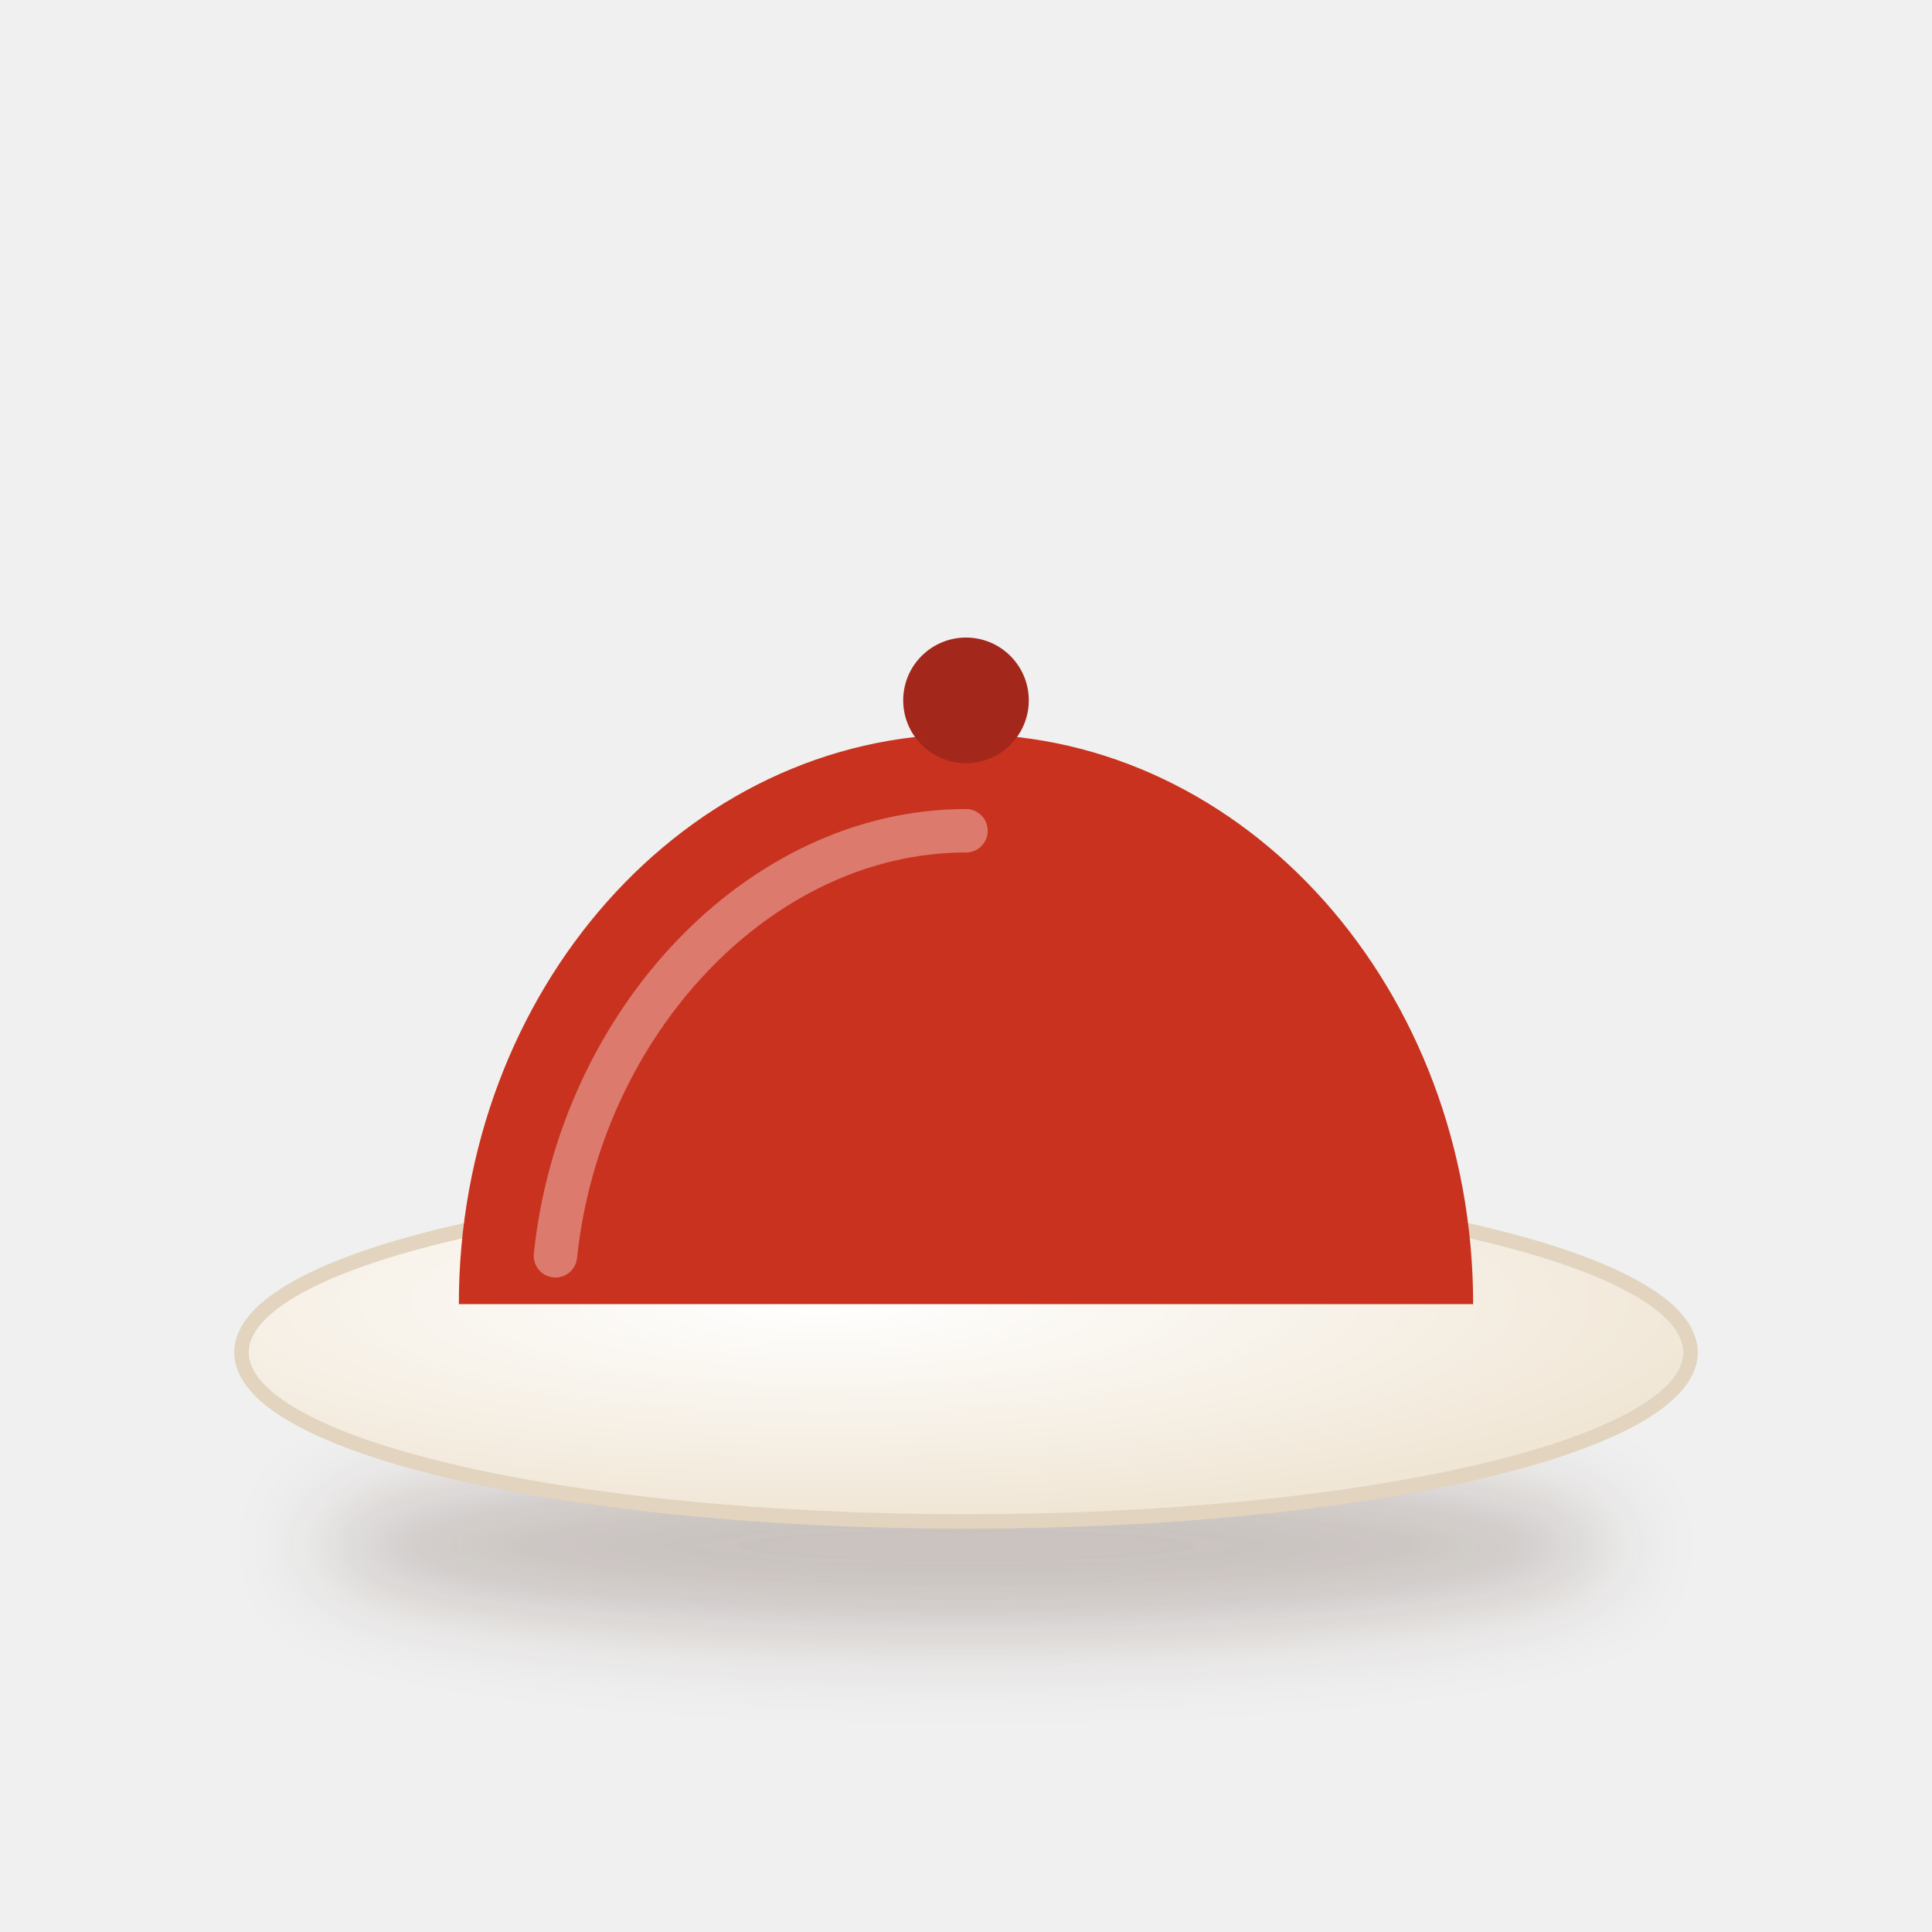
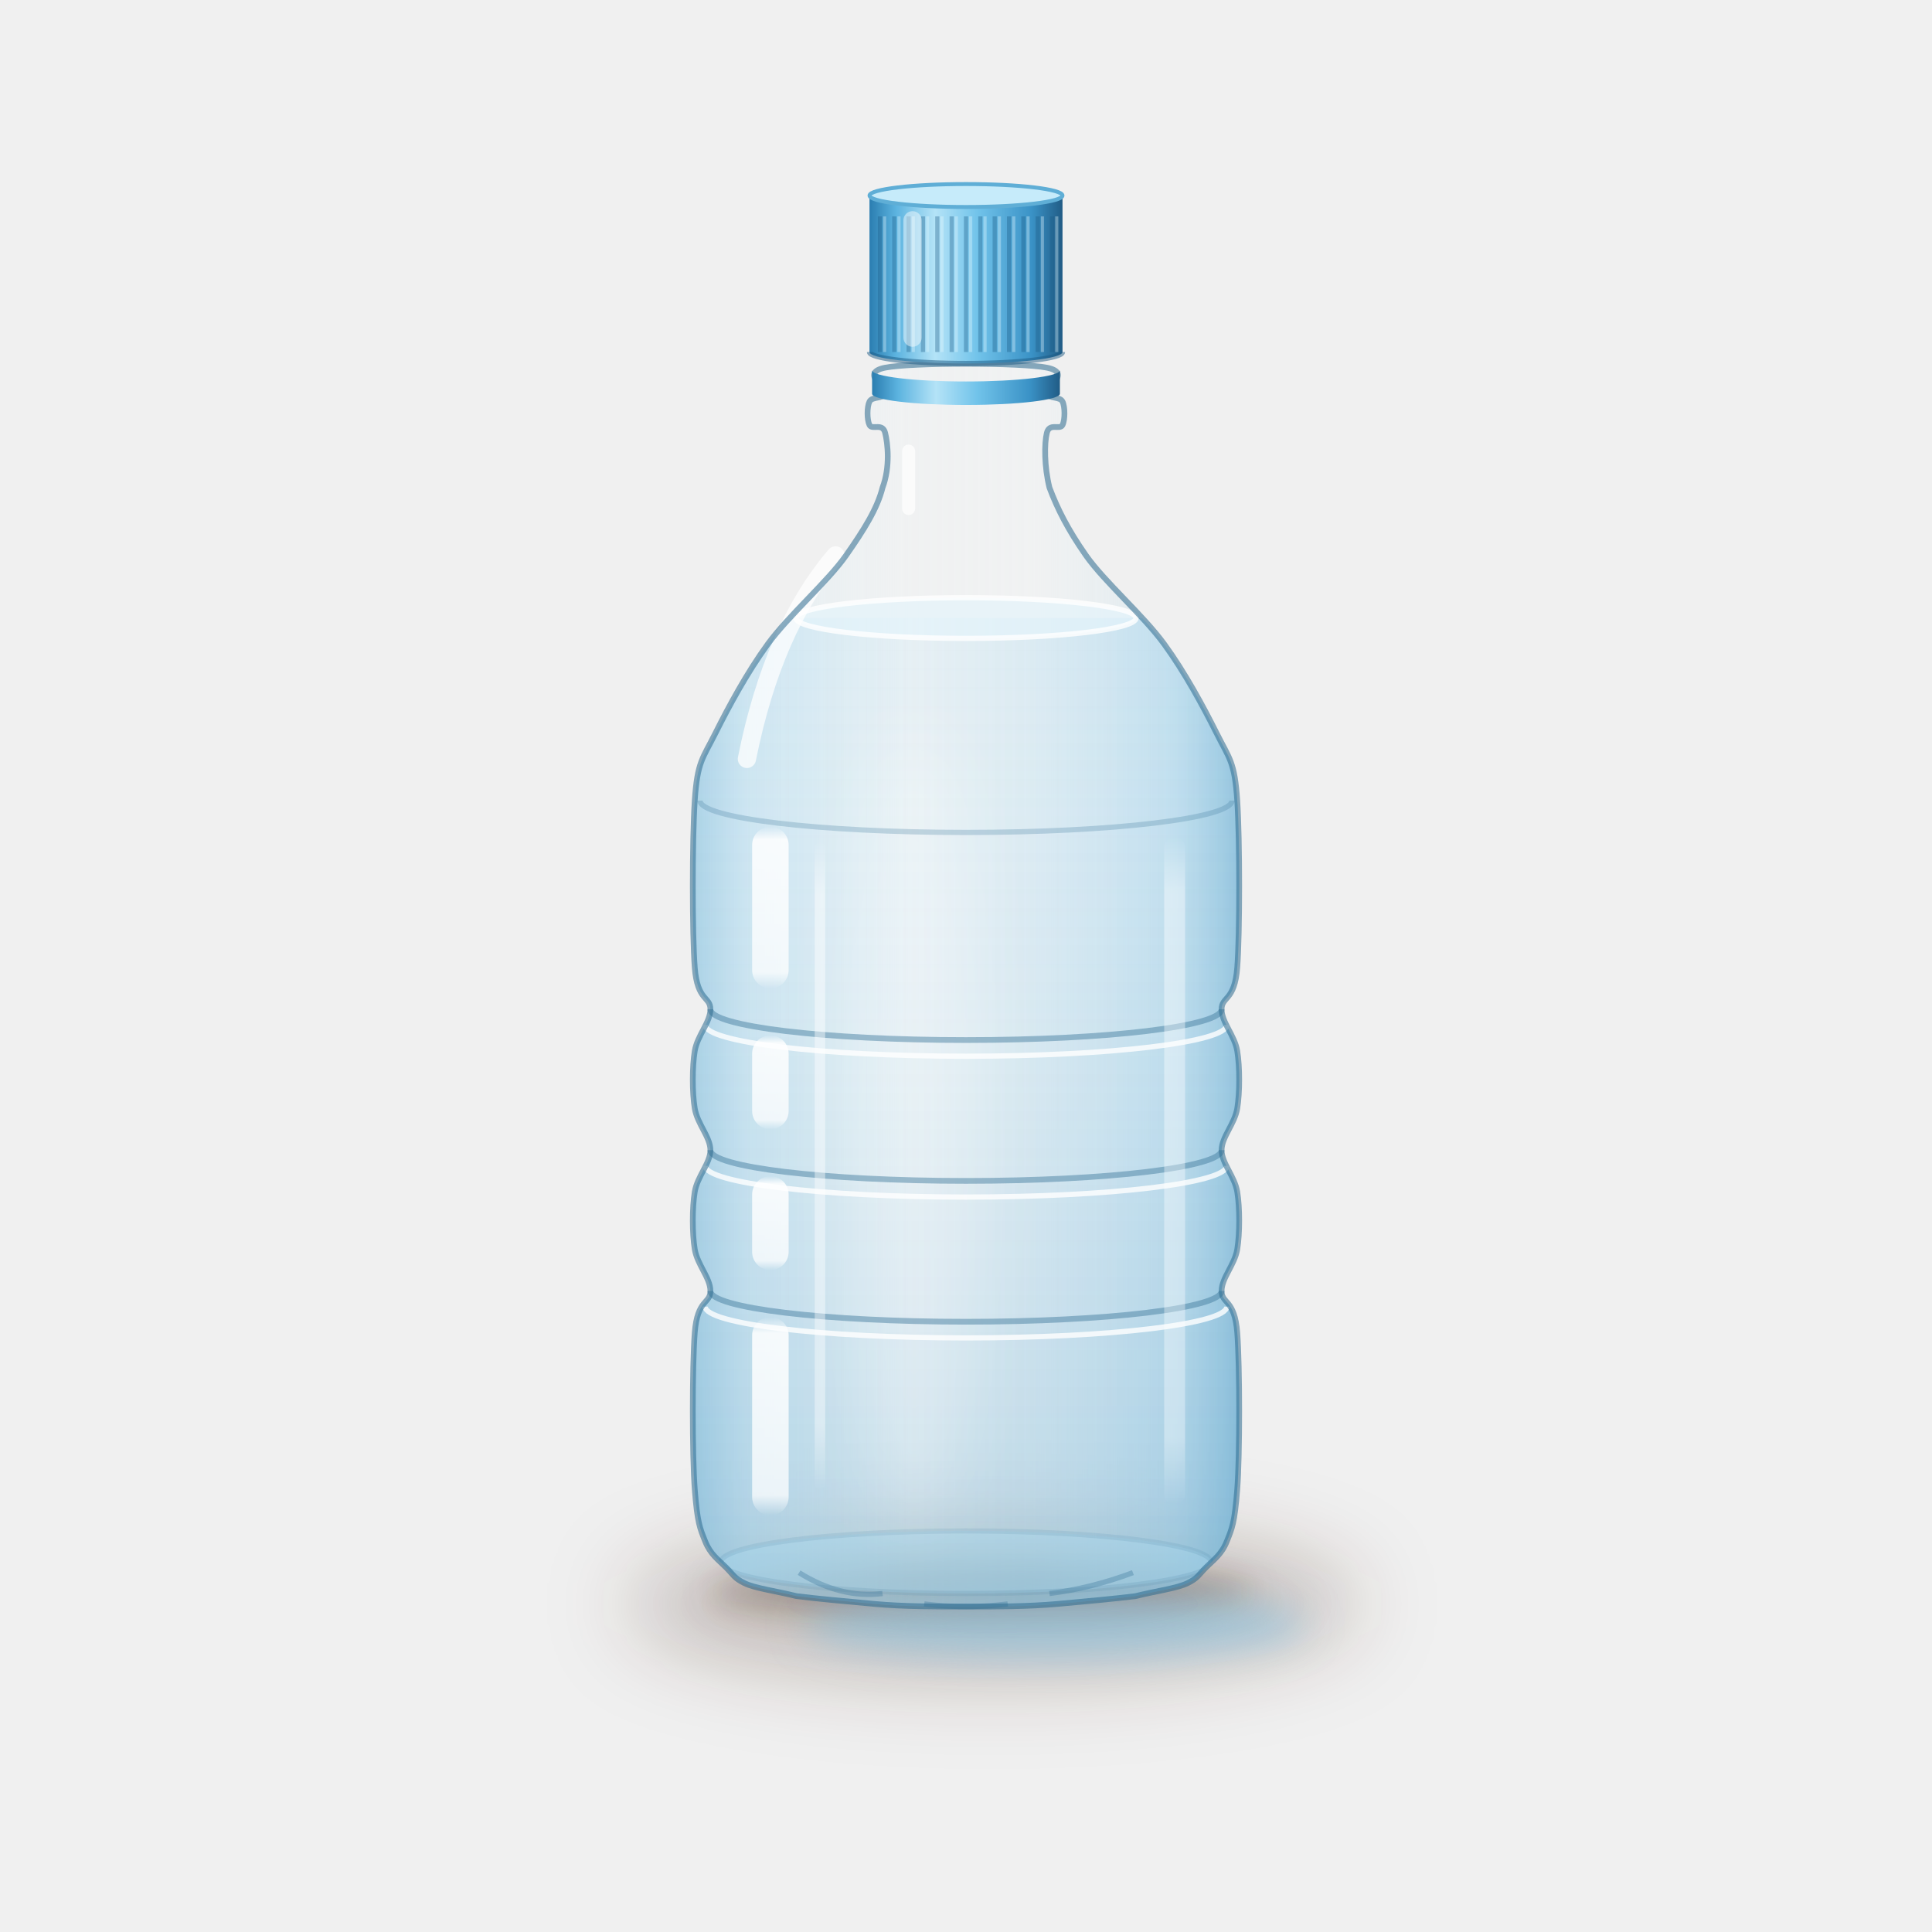
<svg xmlns="http://www.w3.org/2000/svg" viewBox="0 0 800 800" width="800" height="800">
  <defs>
-     <filter id="p-s" x="-30%" y="-80%" width="160%" height="260%">
-       <feGaussianBlur stdDeviation="18" />
+     <path id="eau-bot" d="M431 190C441 192 430 198 431 200C432 202 436 201 437 203C438 205 438 210 437 212C436 214 432 211 431 215C430 219 430 228 432 236C435 244 439 252 446 262C453 272 468 285 476 296C484 307 491 320 496 330C501 340 503 341 504 356C505 371 505 407 504 420C503 433 498 431 498 436C498 441 503 446 504 452C505 458 505 468 504 474C503 480 498 485 498 490C498 495 503 500 504 506C505 512 505 522 504 528C503 534 498 539 498 544C498 549 503 547 504 560C505 573 505 607 504 620C503 633 502 635 500 640C498 645 495 647 492 650C489 653 489 654 485 656C481 658 473 659 465 661C457 662 446 663 435 664C424 665 412 665 400 665C388 665 376 665 365 664C354 663 343 662 335 661C327 659 319 658 315 656C311 654 311 653 308 650C305 647 302 645 300 640C298 635 297 633 296 620C295 607 295 573 296 560C297 547 302 549 302 544C302 539 297 534 296 528C295 522 295 512 296 506C297 500 302 495 302 490C302 485 297 480 296 474C295 468 295 458 296 452C297 446 302 441 302 436C302 431 297 433 296 420C295 407 295 371 296 356C297 341 299 340 304 330C309 320 316 307 324 296C332 285 347 272 354 262C361 252 366 244 368 236C371 228 370 219 369 215C368 211 364 214 363 212C362 210 362 205 363 203C364 201 368 202 369 200C370 198 359 192 369 190C379 188 421 188 431 190Z" />
+     <filter id="eau-shadow" x="-30%" y="-80%" width="160%" height="260%">
+       <feGaussianBlur stdDeviation="16" />
    </filter>
-     <radialGradient id="p-g" cx="0.4" cy="0.35" r="0.7">
-       <stop offset="0" stop-color="#ffffff" />
-       <stop offset="1" stop-color="#EFE4D2" />
-     </radialGradient>
+     <filter id="eau-b6" x="-50%" y="-50%" width="200%" height="200%">
+       <feGaussianBlur stdDeviation="6" />
+     </filter>
+     <filter id="eau-b7" x="-50%" y="-50%" width="200%" height="200%">
+       <feGaussianBlur stdDeviation="7" />
+     </filter>
+     <linearGradient id="eau-pet" x1="0" y1="0" x2="1" y2="0">
+       <stop offset="0" stop-color="#9CC6DA" stop-opacity="0.75" />
+       <stop offset="0.1" stop-color="#D5EAF3" stop-opacity="0.5" />
+       <stop offset="0.4" stop-color="#F1F8FB" stop-opacity="0.22" />
+       <stop offset="0.62" stop-color="#F1F8FB" stop-opacity="0.18" />
+       <stop offset="0.88" stop-color="#C3DFEC" stop-opacity="0.45" />
+       <stop offset="1" stop-color="#83B4CC" stop-opacity="0.8" />
+     </linearGradient>
+     <clipPath id="eau-wc">
+       <use href="#eau-bot" />
+     </clipPath>
+     <linearGradient id="eau-water" x1="0" y1="0" x2="1" y2="0">
+       <stop offset="0" stop-color="#3F92C4" stop-opacity="0.7" />
+       <stop offset="0.16" stop-color="#8CCAEC" stop-opacity="0.45" />
+       <stop offset="0.45" stop-color="#CDEBF8" stop-opacity="0.3" />
+       <stop offset="0.75" stop-color="#8CCAEC" stop-opacity="0.42" />
+       <stop offset="1" stop-color="#2F80B4" stop-opacity="0.75" />
+     </linearGradient>
+     <linearGradient id="eau-wdepth" x1="0" y1="0" x2="0" y2="1">
+       <stop offset="0" stop-color="#fff" stop-opacity="0" />
+       <stop offset="1" stop-color="#2A7FB0" stop-opacity="0.22" />
+     </linearGradient>
+     <filter id="eau-b12" x="-50%" y="-50%" width="200%" height="200%">
+       <feGaussianBlur stdDeviation="12" />
+     </filter>
+     <linearGradient id="eau-hl" x1="0" y1="0" x2="0" y2="1">
+       <stop offset="0" stop-color="#fff" stop-opacity="0" />
+       <stop offset="0.08" stop-color="#fff" />
+       <stop offset="0.9" stop-color="#fff" stop-opacity="0.85" />
+       <stop offset="1" stop-color="#fff" stop-opacity="0" />
+     </linearGradient>
+     <linearGradient id="eau-cap" x1="0" y1="0" x2="1" y2="0">
+       <stop offset="0" stop-color="#2A7DB0" />
+       <stop offset="0.14" stop-color="#5DB4E0" />
+       <stop offset="0.34" stop-color="#B4E3F7" />
+       <stop offset="0.56" stop-color="#71C3EA" />
+       <stop offset="0.84" stop-color="#3A92C6" />
+       <stop offset="1" stop-color="#215C86" />
+     </linearGradient>
  </defs>
-   <ellipse cx="400" cy="640" rx="270" ry="36" fill="#3a1f10" opacity="0.22" filter="url(#p-s)" />
-   <ellipse cx="400" cy="560" rx="300" ry="70" fill="url(#p-g)" stroke="#E2D4BE" stroke-width="6" />
-   <path d="M190 540c0-130 94-236 210-236s210 106 210 236z" fill="#C8321E" />
-   <path d="M230 520c10-96 84-176 170-176" fill="none" stroke="#fff" stroke-opacity=".35" stroke-width="18" stroke-linecap="round" />
-   <circle cx="400" cy="290" r="26" fill="#A3271A" />
+   <g transform="translate(400 662)scale(1.08)translate(-400 -662)">
+     <ellipse cx="410" cy="664" rx="140" ry="28" fill="#3a1f10" opacity="0.26" filter="url(#eau-shadow)" />
+     <ellipse cx="406" cy="659" rx="104" ry="9" fill="#3a1f10" opacity=".32" filter="url(#eau-b6)" />
+     <ellipse cx="434" cy="672" rx="96" ry="13" fill="#7CC3E8" opacity=".5" filter="url(#eau-b7)" />
+     <use href="#eau-bot" fill="url(#eau-pet)" />
+     <g clip-path="url(#eau-wc)">
+       <rect x="200" y="286" width="400" height="400" fill="url(#eau-water)" />
+       <rect x="200" y="286" width="400" height="400" fill="url(#eau-wdepth)" />
+       <ellipse cx="400" cy="648" rx="94" ry="12" fill="#A7D6EE" opacity=".45" stroke="#3F7FA3" stroke-opacity=".3" stroke-width="2" />
+       <ellipse cx="380" cy="480" rx="26" ry="150" fill="#fff" opacity=".25" filter="url(#eau-b12)" />
+     </g>
+     <ellipse cx="400" cy="286" rx="65.2" ry="7.8" fill="#E4F4FB" fill-opacity=".7" stroke="#fff" stroke-opacity=".8" stroke-width="2" />
+     <path d="M302 436A98 11.8 0 0 0 498 436" stroke="#3A779A" stroke-opacity=".45" stroke-width="2.2" fill="none" />
+     <path d="M300 442A100 12 0 0 0 500 442" stroke="#fff" stroke-opacity=".8" stroke-width="2" fill="none" />
+     <path d="M302 490A98 11.8 0 0 0 498 490" stroke="#3A779A" stroke-opacity=".45" stroke-width="2.2" fill="none" />
+     <path d="M300 496A100 12 0 0 0 500 496" stroke="#fff" stroke-opacity=".8" stroke-width="2" fill="none" />
+     <path d="M302 544A98 11.8 0 0 0 498 544" stroke="#3A779A" stroke-opacity=".45" stroke-width="2.2" fill="none" />
+     <path d="M300 550A100 12 0 0 0 500 550" stroke="#fff" stroke-opacity=".8" stroke-width="2" fill="none" />
+     <path d="M298 356A102 12.2 0 0 0 502 356" stroke="#3A779A" stroke-opacity=".25" stroke-width="2" fill="none" />
+     <path d="M336 652q16 10 32 8M384 664q16 2 32 0M432 660q16 -2 32 -8" stroke="#3A779A" stroke-opacity=".35" stroke-width="2" fill="none" />
+     <rect x="318" y="366" width="14" height="62" rx="7" fill="url(#eau-hl)" opacity="0.85" />
+     <rect x="318" y="446" width="14" height="36" rx="7" fill="url(#eau-hl)" opacity="0.85" />
+     <rect x="318" y="500" width="14" height="36" rx="7" fill="url(#eau-hl)" opacity="0.85" />
+     <rect x="318" y="554" width="14" height="76" rx="7" fill="url(#eau-hl)" opacity="0.85" />
+     <rect x="342" y="372" width="4" height="248" rx="2" fill="url(#eau-hl)" opacity="0.45" />
+     <rect x="476" y="370" width="8" height="256" rx="4" fill="url(#eau-hl)" opacity="0.4" />
+     <path d="M350 262Q326 290 316 340" stroke="#fff" stroke-width="7" stroke-linecap="round" fill="none" opacity=".75" />
+     <path d="M378 222V244" stroke="#fff" stroke-width="5" stroke-linecap="round" opacity=".7" />
+     <use href="#eau-bot" fill="none" stroke="#2C6A8E" stroke-opacity=".55" stroke-width="2.2" />
+     <path d="M364 191A36 4.3 0 0 0 436 191V200A36 4.3 0 0 1 364 200Z" fill="url(#eau-cap)" />
+     <path d="M363 124V184A37 4.4 0 0 0 437 184V124Z" fill="url(#eau-cap)" />
+     <path d="M367 132V184M372.5 132V184M378 132V184M383.5 132V184M389 132V184M394.5 132V184M400 132V184M405.5 132V184M411 132V184M416.5 132V184M422 132V184M427.5 132V184M433 132V184" stroke="#1C5A84" stroke-opacity=".35" stroke-width="1.6" />
+     <path d="M368.8 132V184M374.3 132V184M379.8 132V184M385.3 132V184M390.8 132V184M396.3 132V184M401.8 132V184M407.3 132V184M412.8 132V184M418.3 132V184M423.8 132V184M429.3 132V184M434.8 132V184" stroke="#E8F8FF" stroke-opacity=".35" stroke-width="1.2" />
+     <ellipse cx="400" cy="124" rx="37" ry="4.4" fill="#C6EBFA" stroke="#5FAED6" stroke-width="1.5" />
+     <path d="M363 184A37 4.4 0 0 0 437 184" stroke="#1C5A84" stroke-opacity=".5" stroke-width="2" fill="none" />
+     <rect x="376" y="130" width="7" height="52" rx="3.5" fill="#fff" opacity=".45" />
+   </g>
</svg>
